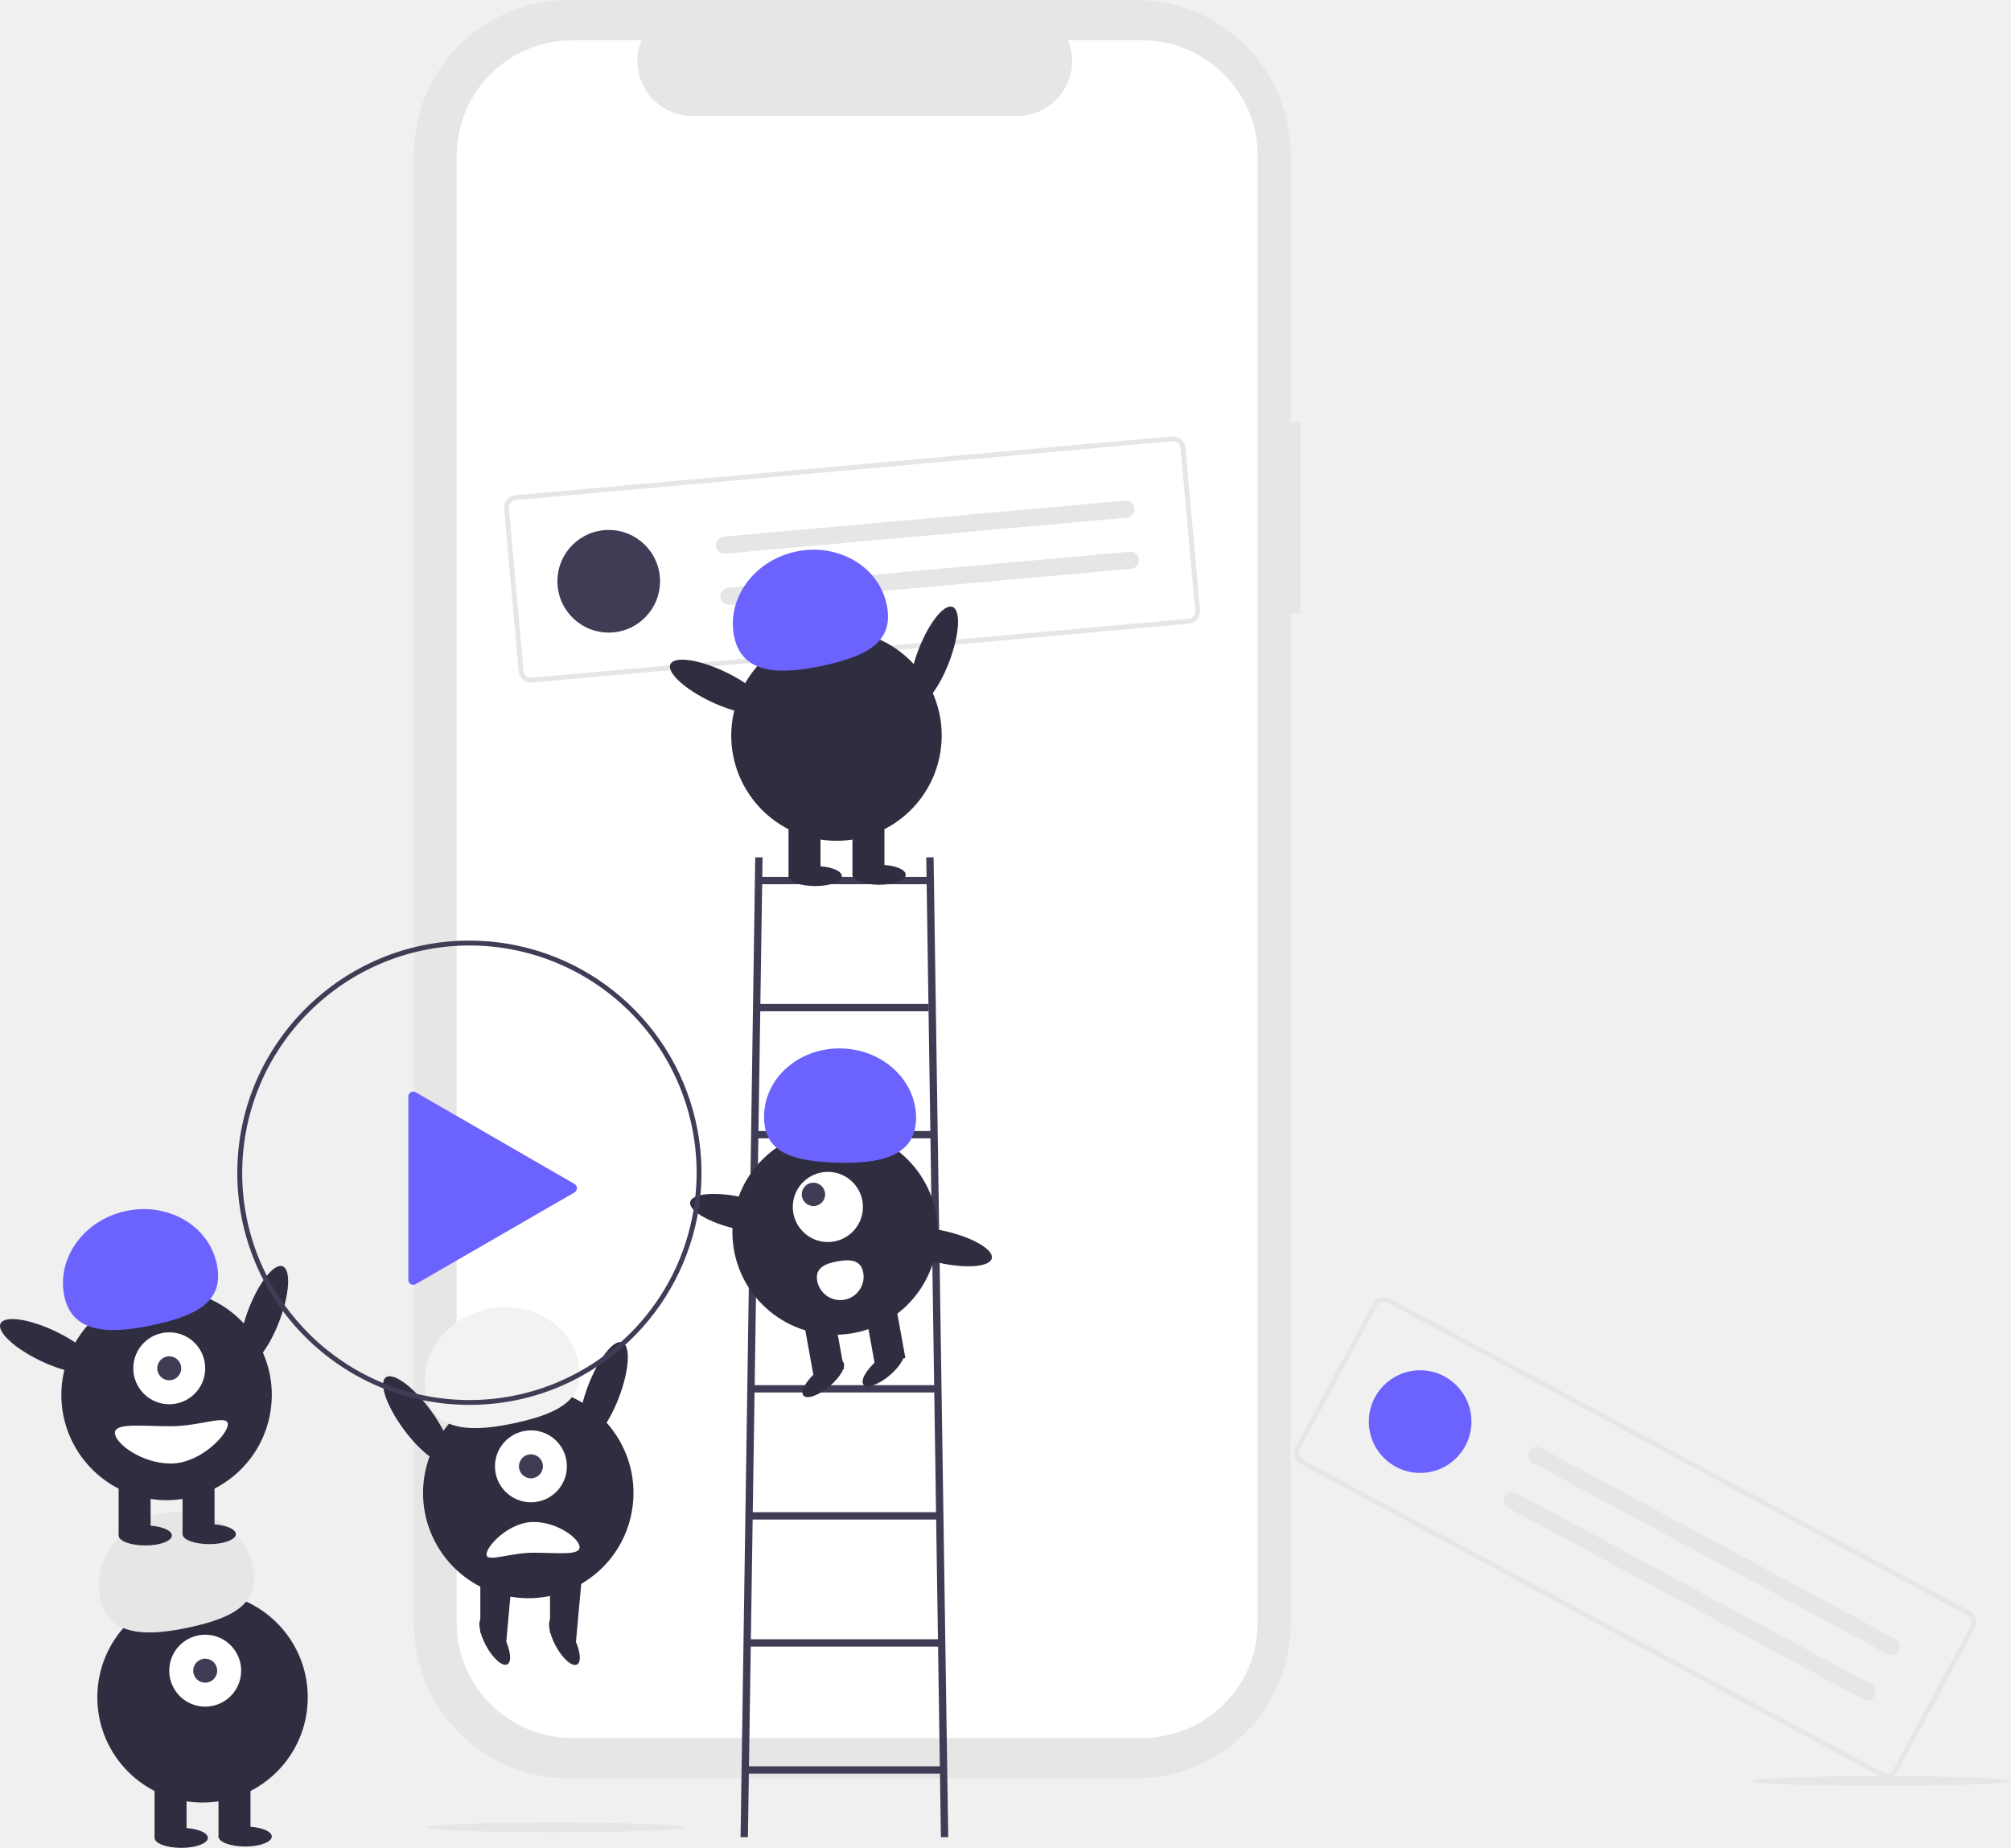
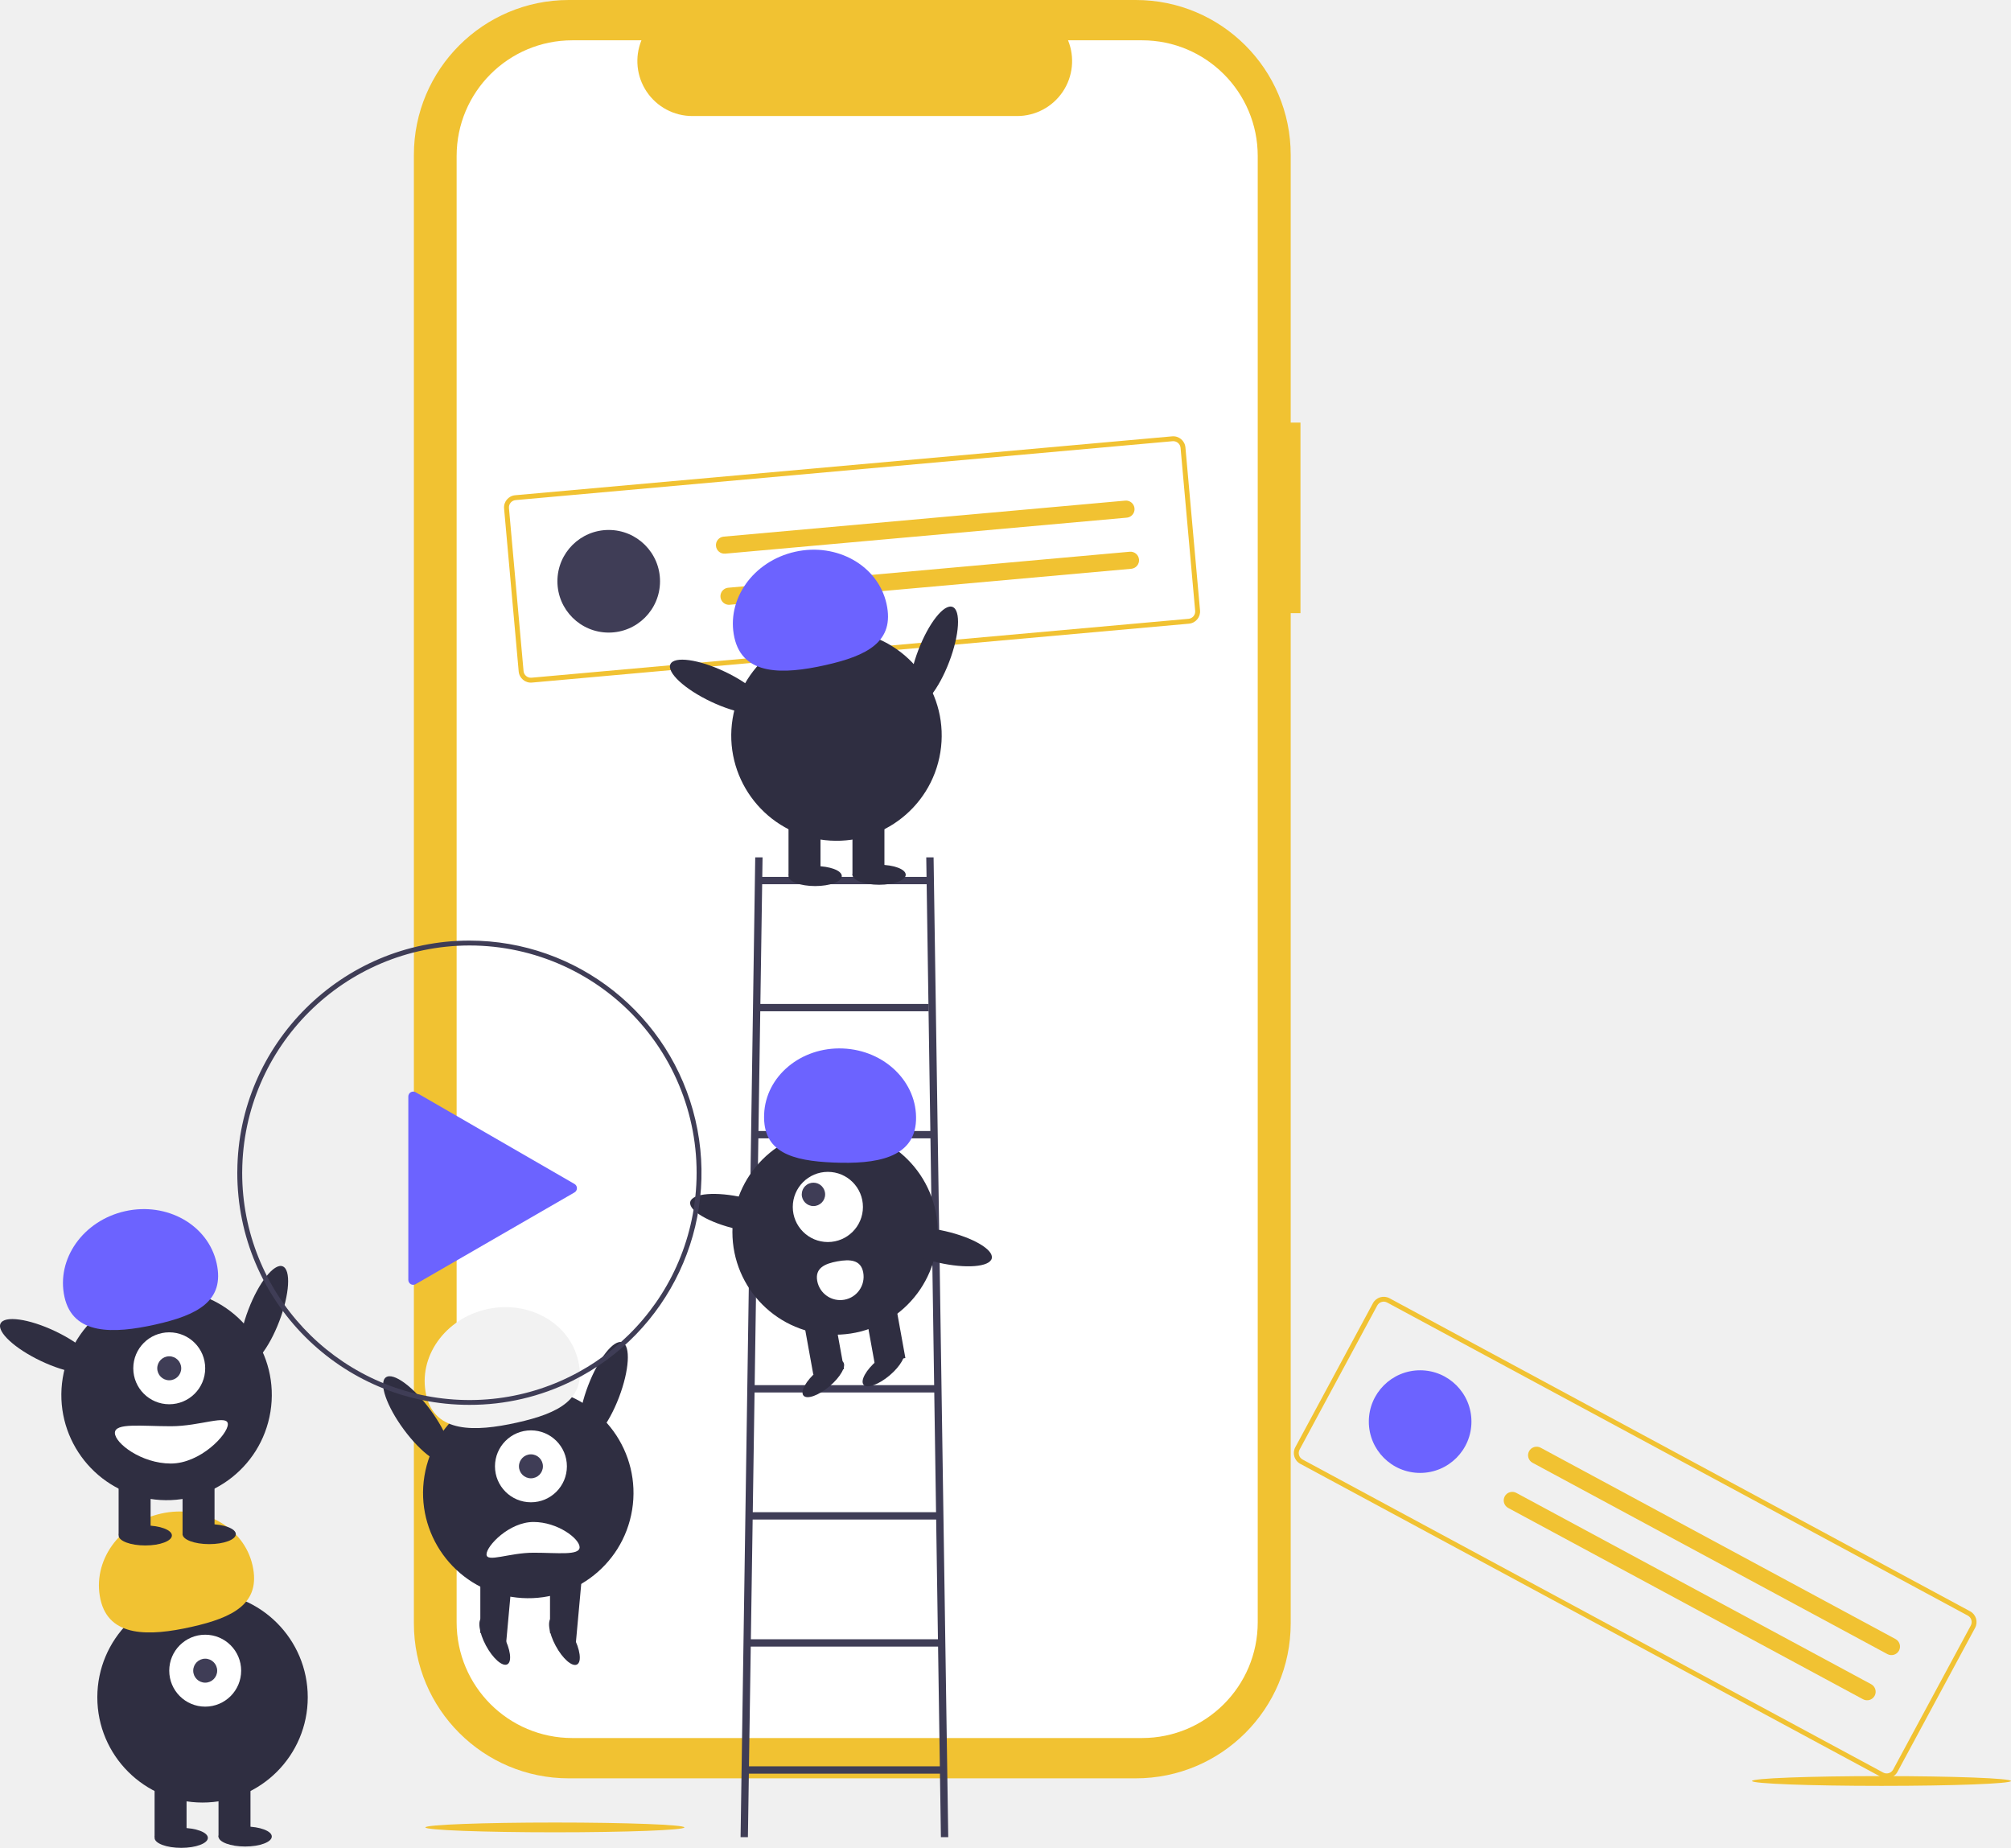
<svg xmlns="http://www.w3.org/2000/svg" data-name="Layer 1" width="823.127" height="756.226" viewBox="0 0 823.127 756.226">
-   <path d="M720.735,244.834h-3.999V135.289a63.402,63.402,0,0,0-63.402-63.402H421.248a63.402,63.402,0,0,0-63.402,63.402V736.263a63.402,63.402,0,0,0,63.402,63.402H653.334a63.402,63.402,0,0,0,63.402-63.402V322.811h3.999Z" transform="translate(-188.4363 -71.88718)" fill="#e6e6e6" />
+   <path d="M720.735,244.834h-3.999V135.289a63.402,63.402,0,0,0-63.402-63.402H421.248a63.402,63.402,0,0,0-63.402,63.402V736.263a63.402,63.402,0,0,0,63.402,63.402H653.334a63.402,63.402,0,0,0,63.402-63.402V322.811h3.999Z" transform="translate(-188.4363 -71.88718)" fill="#f1c232" />
  <path d="M655.893,88.382h-30.295a22.495,22.495,0,0,1-20.827,30.991H471.811a22.495,22.495,0,0,1-20.827-30.991H422.688a47.348,47.348,0,0,0-47.348,47.348V735.822a47.348,47.348,0,0,0,47.348,47.348h233.204a47.348,47.348,0,0,0,47.348-47.348h0V135.73A47.348,47.348,0,0,0,655.893,88.382Z" transform="translate(-188.4363 -71.88718)" fill="#fff" />
  <polygon points="306.127 751.864 303.127 751.864 309.127 350.864 312.127 350.864 306.127 751.864" fill="#3f3d56" />
  <polygon points="388.127 751.864 385.127 751.864 379.127 350.864 382.127 350.864 388.127 751.864" fill="#3f3d56" />
  <rect x="310.127" y="358.864" width="70" height="3" fill="#3f3d56" />
  <rect x="310.127" y="410.864" width="70" height="3" fill="#3f3d56" />
  <rect x="309.127" y="462.864" width="73" height="3" fill="#3f3d56" />
  <rect x="309.127" y="514.864" width="74" height="3" fill="#3f3d56" />
  <rect x="308.127" y="566.864" width="76" height="3" fill="#3f3d56" />
  <rect x="307.127" y="618.864" width="77" height="3" fill="#3f3d56" />
  <rect x="306.127" y="670.864" width="79" height="3" fill="#3f3d56" />
  <rect x="304.127" y="722.864" width="82" height="3" fill="#3f3d56" />
  <circle cx="341.794" cy="504.217" r="42.012" fill="#2f2e41" />
  <rect x="544.318" y="606.093" width="12.763" height="22.867" transform="matrix(0.98401, -0.17813, 0.17813, 0.98401, -289.6308, 36.08746)" fill="#2f2e41" />
  <rect x="519.2" y="610.64" width="12.763" height="22.867" transform="matrix(0.98401, -0.17813, 0.17813, 0.98401, -290.8425, 31.6858)" fill="#2f2e41" />
  <ellipse cx="525.428" cy="636.153" rx="10.636" ry="3.989" transform="translate(-475.0937 418.3817) rotate(-40.26106)" fill="#2f2e41" />
  <ellipse cx="550.023" cy="631.7" rx="10.636" ry="3.989" transform="translate(-466.3899 433.222) rotate(-40.26106)" fill="#2f2e41" />
  <circle cx="338.853" cy="493.941" r="14.359" fill="#fff" />
  <circle cx="332.952" cy="488.794" r="4.786" fill="#3f3d56" />
  <path d="M563.373,530.4c.632-15.554-12.773-28.728-29.941-29.425s-31.597,11.346-32.229,26.9,11.302,19.087,28.47,19.785S562.741,545.953,563.373,530.4Z" transform="translate(-188.4363 -71.88718)" fill="#6c63ff" />
  <ellipse cx="491.438" cy="568.451" rx="6.594" ry="21.006" transform="translate(-360.8775 848.5746) rotate(-77.0899)" fill="#2f2e41" />
  <ellipse cx="573.907" cy="582.165" rx="6.594" ry="21.006" transform="translate(-310.202 939.6089) rotate(-77.0899)" fill="#2f2e41" />
  <path d="M541.769,592.661a9.572,9.572,0,1,1-18.835,3.429l-.003-.018c-.942-5.202,3.08-7.043,8.283-7.985S540.828,587.459,541.769,592.661Z" transform="translate(-188.4363 -71.88718)" fill="#fff" />
-   <path d="M675.091,327.128,406.168,351.229a5.006,5.006,0,0,1-5.426-4.534l-5.979-66.708a5.006,5.006,0,0,1,4.534-5.426l268.923-24.102a5.006,5.006,0,0,1,5.426,4.534l5.979,66.708A5.006,5.006,0,0,1,675.091,327.128ZM399.476,276.553a3.003,3.003,0,0,0-2.72,3.256l5.979,66.708a3.003,3.003,0,0,0,3.256,2.72l268.923-24.102a3.003,3.003,0,0,0,2.72-3.256l-5.979-66.708a3.003,3.003,0,0,0-3.256-2.72Z" transform="translate(-188.4363 -71.88718)" fill="#e6e6e6" />
+   <path d="M675.091,327.128,406.168,351.229a5.006,5.006,0,0,1-5.426-4.534l-5.979-66.708a5.006,5.006,0,0,1,4.534-5.426l268.923-24.102a5.006,5.006,0,0,1,5.426,4.534l5.979,66.708A5.006,5.006,0,0,1,675.091,327.128ZM399.476,276.553a3.003,3.003,0,0,0-2.72,3.256l5.979,66.708a3.003,3.003,0,0,0,3.256,2.72l268.923-24.102a3.003,3.003,0,0,0,2.72-3.256l-5.979-66.708a3.003,3.003,0,0,0-3.256-2.72Z" transform="translate(-188.4363 -71.88718)" fill="#f1c232" />
  <circle cx="249.157" cy="237.884" r="21" fill="#3f3d56" />
-   <path d="M484.65,291.497a3.5,3.5,0,0,0,.625,6.972l164.341-14.729a3.5,3.5,0,1,0-.625-6.972Z" transform="translate(-188.4363 -71.88718)" fill="#e6e6e6" />
-   <path d="M486.524,312.413a3.5,3.5,0,1,0,.625,6.972l164.341-14.729a3.5,3.5,0,0,0-.625-6.972Z" transform="translate(-188.4363 -71.88718)" fill="#e6e6e6" />
+   <path d="M484.65,291.497a3.5,3.5,0,0,0,.625,6.972l164.341-14.729a3.5,3.5,0,1,0-.625-6.972Z" transform="translate(-188.4363 -71.88718)" fill="#f1c232" />
+   <path d="M486.524,312.413a3.5,3.5,0,1,0,.625,6.972l164.341-14.729a3.5,3.5,0,0,0-.625-6.972Z" transform="translate(-188.4363 -71.88718)" fill="#f1c232" />
  <ellipse cx="570.622" cy="340.381" rx="21.534" ry="6.76" transform="translate(-139.4899 679.9823) rotate(-69.08217)" fill="#2f2e41" />
  <circle cx="530.815" cy="372.903" r="43.067" transform="translate(-110.736 765.244) rotate(-80.78252)" fill="#2f2e41" />
  <rect x="322.753" y="334.815" width="13.084" height="23.442" fill="#2f2e41" />
  <rect x="348.921" y="334.815" width="13.084" height="23.442" fill="#2f2e41" />
  <ellipse cx="333.656" cy="358.529" rx="10.903" ry="4.089" fill="#2f2e41" />
  <ellipse cx="359.824" cy="357.984" rx="10.903" ry="4.089" fill="#2f2e41" />
  <path d="M489.038,332.851c-3.477-15.574,7.639-31.31,24.829-35.149s33.944,5.675,37.422,21.249-7.915,21.318-25.105,25.156S492.516,348.425,489.038,332.851Z" transform="translate(-188.4363 -71.88718)" fill="#6c63ff" />
  <ellipse cx="482.307" cy="352.919" rx="6.76" ry="21.534" transform="translate(-231.6844 565.5736) rotate(-64.62574)" fill="#2f2e41" />
  <circle cx="82.901" cy="694.623" r="43.067" fill="#2f2e41" />
  <rect x="63.275" y="728.423" width="13.084" height="23.442" fill="#2f2e41" />
  <rect x="89.443" y="728.423" width="13.084" height="23.442" fill="#2f2e41" />
  <ellipse cx="74.178" cy="752.137" rx="10.903" ry="4.089" fill="#2f2e41" />
  <ellipse cx="100.346" cy="751.592" rx="10.903" ry="4.089" fill="#2f2e41" />
  <circle cx="83.991" cy="683.72" r="14.719" fill="#fff" />
  <circle cx="83.991" cy="683.72" r="4.906" fill="#3f3d56" />
-   <path d="M229.56,726.459C226.083,710.885,237.199,695.148,254.389,691.31s33.944,5.675,37.422,21.249-7.915,21.318-25.105,25.156S233.038,742.033,229.56,726.459Z" transform="translate(-188.4363 -71.88718)" fill="#e6e6e6" />
+   <path d="M229.56,726.459C226.083,710.885,237.199,695.148,254.389,691.31s33.944,5.675,37.422,21.249-7.915,21.318-25.105,25.156S233.038,742.033,229.56,726.459Z" transform="translate(-188.4363 -71.88718)" fill="#f1c232" />
  <ellipse cx="296.425" cy="610.238" rx="21.534" ry="6.76" transform="translate(-567.8626 597.3668) rotate(-69.08217)" fill="#2f2e41" />
  <circle cx="256.618" cy="642.76" r="43.067" transform="translate(-607.3841 721.2181) rotate(-80.78252)" fill="#2f2e41" />
  <rect x="48.556" y="604.672" width="13.084" height="23.442" fill="#2f2e41" />
  <rect x="74.723" y="604.672" width="13.084" height="23.442" fill="#2f2e41" />
  <ellipse cx="59.459" cy="628.387" rx="10.903" ry="4.089" fill="#2f2e41" />
  <ellipse cx="85.627" cy="627.841" rx="10.903" ry="4.089" fill="#2f2e41" />
  <circle cx="69.272" cy="559.969" r="14.719" fill="#fff" />
  <circle cx="69.272" cy="559.969" r="4.906" fill="#3f3d56" />
  <path d="M214.841,602.708c-3.477-15.574,7.639-31.31,24.829-35.149s33.944,5.675,37.422,21.249-7.915,21.318-25.105,25.156S218.319,618.282,214.841,602.708Z" transform="translate(-188.4363 -71.88718)" fill="#6c63ff" />
  <ellipse cx="208.11" cy="622.776" rx="6.76" ry="21.534" transform="translate(-632.2035 472.0442) rotate(-64.62574)" fill="#2f2e41" />
  <path d="M235.463,658.297c0,4.215,10.853,12.539,22.897,12.539s23.335-11.867,23.335-16.082-11.292.818-23.335.818S235.463,654.082,235.463,658.297Z" transform="translate(-188.4363 -71.88718)" fill="#fff" />
  <ellipse cx="435.473" cy="641.357" rx="21.534" ry="6.76" transform="translate(-507.5273 747.2591) rotate(-69.08217)" fill="#2f2e41" />
  <circle cx="404.665" cy="682.879" r="43.067" transform="translate(-522.6524 901.047) rotate(-80.78252)" fill="#2f2e41" />
  <polygon points="196.604 644.792 209.687 644.792 207.127 672.864 196.604 668.233 196.604 644.792" fill="#2f2e41" />
  <ellipse cx="390.943" cy="743.393" rx="4.089" ry="10.903" transform="translate(-493.5889 201.484) rotate(-28.23232)" fill="#2f2e41" />
  <polygon points="225.127 644.864 238.211 644.864 235.651 672.937 225.127 668.306 225.127 644.864" fill="#2f2e41" />
  <ellipse cx="419.467" cy="743.466" rx="4.089" ry="10.903" transform="translate(-490.2301 214.9858) rotate(-28.23232)" fill="#2f2e41" />
  <circle cx="217.319" cy="600.089" r="14.719" fill="#fff" />
  <circle cx="217.319" cy="600.089" r="4.906" fill="#3f3d56" />
  <path d="M362.889,642.828c-3.477-15.574,7.639-31.31,24.829-35.149s33.944,5.675,37.422,21.249-7.915,21.318-25.105,25.156S366.366,658.401,362.889,642.828Z" transform="translate(-188.4363 -71.88718)" fill="#f2f2f2" />
  <ellipse cx="359.157" cy="652.896" rx="6.76" ry="21.534" transform="translate(-506.076 269.2192) rotate(-36.4501)" fill="#2f2e41" />
  <path d="M425.678,705.086c0-3.474-8.945-10.334-18.871-10.334s-19.232,9.781-19.232,13.254,9.307-.674,19.232-.674S425.678,708.56,425.678,705.086Z" transform="translate(-188.4363 -71.88718)" fill="#fff" />
  <path d="M380.563,646.822a94.96,94.96,0,0,1-95-95c0-.199 0-.408.012-.607.291-52.025,42.903-94.393,94.988-94.393a95.015,95.015,0,0,1,42.185,180.145A94.106,94.106,0,0,1,380.563,646.822Zm0-188a93.198,93.198,0,0,0-92.99,92.456c-.011.212-.01.383-.01.544a93,93,0,0,0,185.159,12.507,92.981,92.981,0,0,0-92.159-105.507Z" transform="translate(-188.4363 -71.88718)" fill="#3f3d56" />
  <path d="M423.586,556.422,358.564,518.881a2,2,0,0,0-3,1.732V595.694a2,2,0,0,0,3,1.732l65.022-37.541a2,2,0,0,0,0-3.464L358.564,518.881a2,2,0,0,0-3,1.732V595.694a2,2,0,0,0,3,1.732l65.022-37.541A2,2,0,0,0,423.586,556.422Z" transform="translate(-188.4363 -71.88718)" fill="#6c63ff" />
-   <ellipse cx="227.127" cy="747.864" rx="53" ry="2" fill="#e6e6e6" />
-   <ellipse cx="770.127" cy="728.864" rx="53" ry="2" fill="#e6e6e6" />
-   <path d="M958.31,799.067,720.645,670.944a5.006,5.006,0,0,1-2.029-6.774l31.782-58.955a5.006,5.006,0,0,1,6.774-2.029L994.837,731.31a5.006,5.006,0,0,1,2.029,6.774l-31.782,58.955A5.006,5.006,0,0,1,958.31,799.067ZM756.223,604.948a3.003,3.003,0,0,0-4.064,1.217l-31.782,58.955a3.003,3.003,0,0,0,1.217,4.064l237.665,128.123a3.003,3.003,0,0,0,4.064-1.217L995.105,737.135a3.003,3.003,0,0,0-1.217-4.064Z" transform="translate(-188.4363 -71.88718)" fill="#e6e6e6" />
+   <ellipse cx="227.127" cy="747.864" rx="53" ry="2" fill="#f1c232" />
+   <ellipse cx="770.127" cy="728.864" rx="53" ry="2" fill="#f1c232" />
+   <path d="M958.31,799.067,720.645,670.944a5.006,5.006,0,0,1-2.029-6.774l31.782-58.955a5.006,5.006,0,0,1,6.774-2.029L994.837,731.31a5.006,5.006,0,0,1,2.029,6.774l-31.782,58.955A5.006,5.006,0,0,1,958.31,799.067ZM756.223,604.948a3.003,3.003,0,0,0-4.064,1.217l-31.782,58.955a3.003,3.003,0,0,0,1.217,4.064l237.665,128.123a3.003,3.003,0,0,0,4.064-1.217L995.105,737.135a3.003,3.003,0,0,0-1.217-4.064Z" transform="translate(-188.4363 -71.88718)" fill="#f1c232" />
  <circle cx="581.28" cy="581.787" r="21" fill="#6c63ff" />
-   <path d="M819.052,664.365a3.5,3.5,0,1,0-3.322,6.162l145.24,78.297a3.5,3.5,0,1,0,3.322-6.162Z" transform="translate(-188.4363 -71.88718)" fill="#e6e6e6" />
-   <path d="M809.087,682.85a3.5,3.5,0,1,0-3.322,6.162l145.24,78.297a3.5,3.5,0,0,0,3.322-6.162Z" transform="translate(-188.4363 -71.88718)" fill="#e6e6e6" />
+   <path d="M819.052,664.365a3.5,3.5,0,1,0-3.322,6.162l145.24,78.297a3.5,3.5,0,1,0,3.322-6.162Z" transform="translate(-188.4363 -71.88718)" fill="#f1c232" />
+   <path d="M809.087,682.85a3.5,3.5,0,1,0-3.322,6.162l145.24,78.297a3.5,3.5,0,0,0,3.322-6.162Z" transform="translate(-188.4363 -71.88718)" fill="#f1c232" />
</svg>
